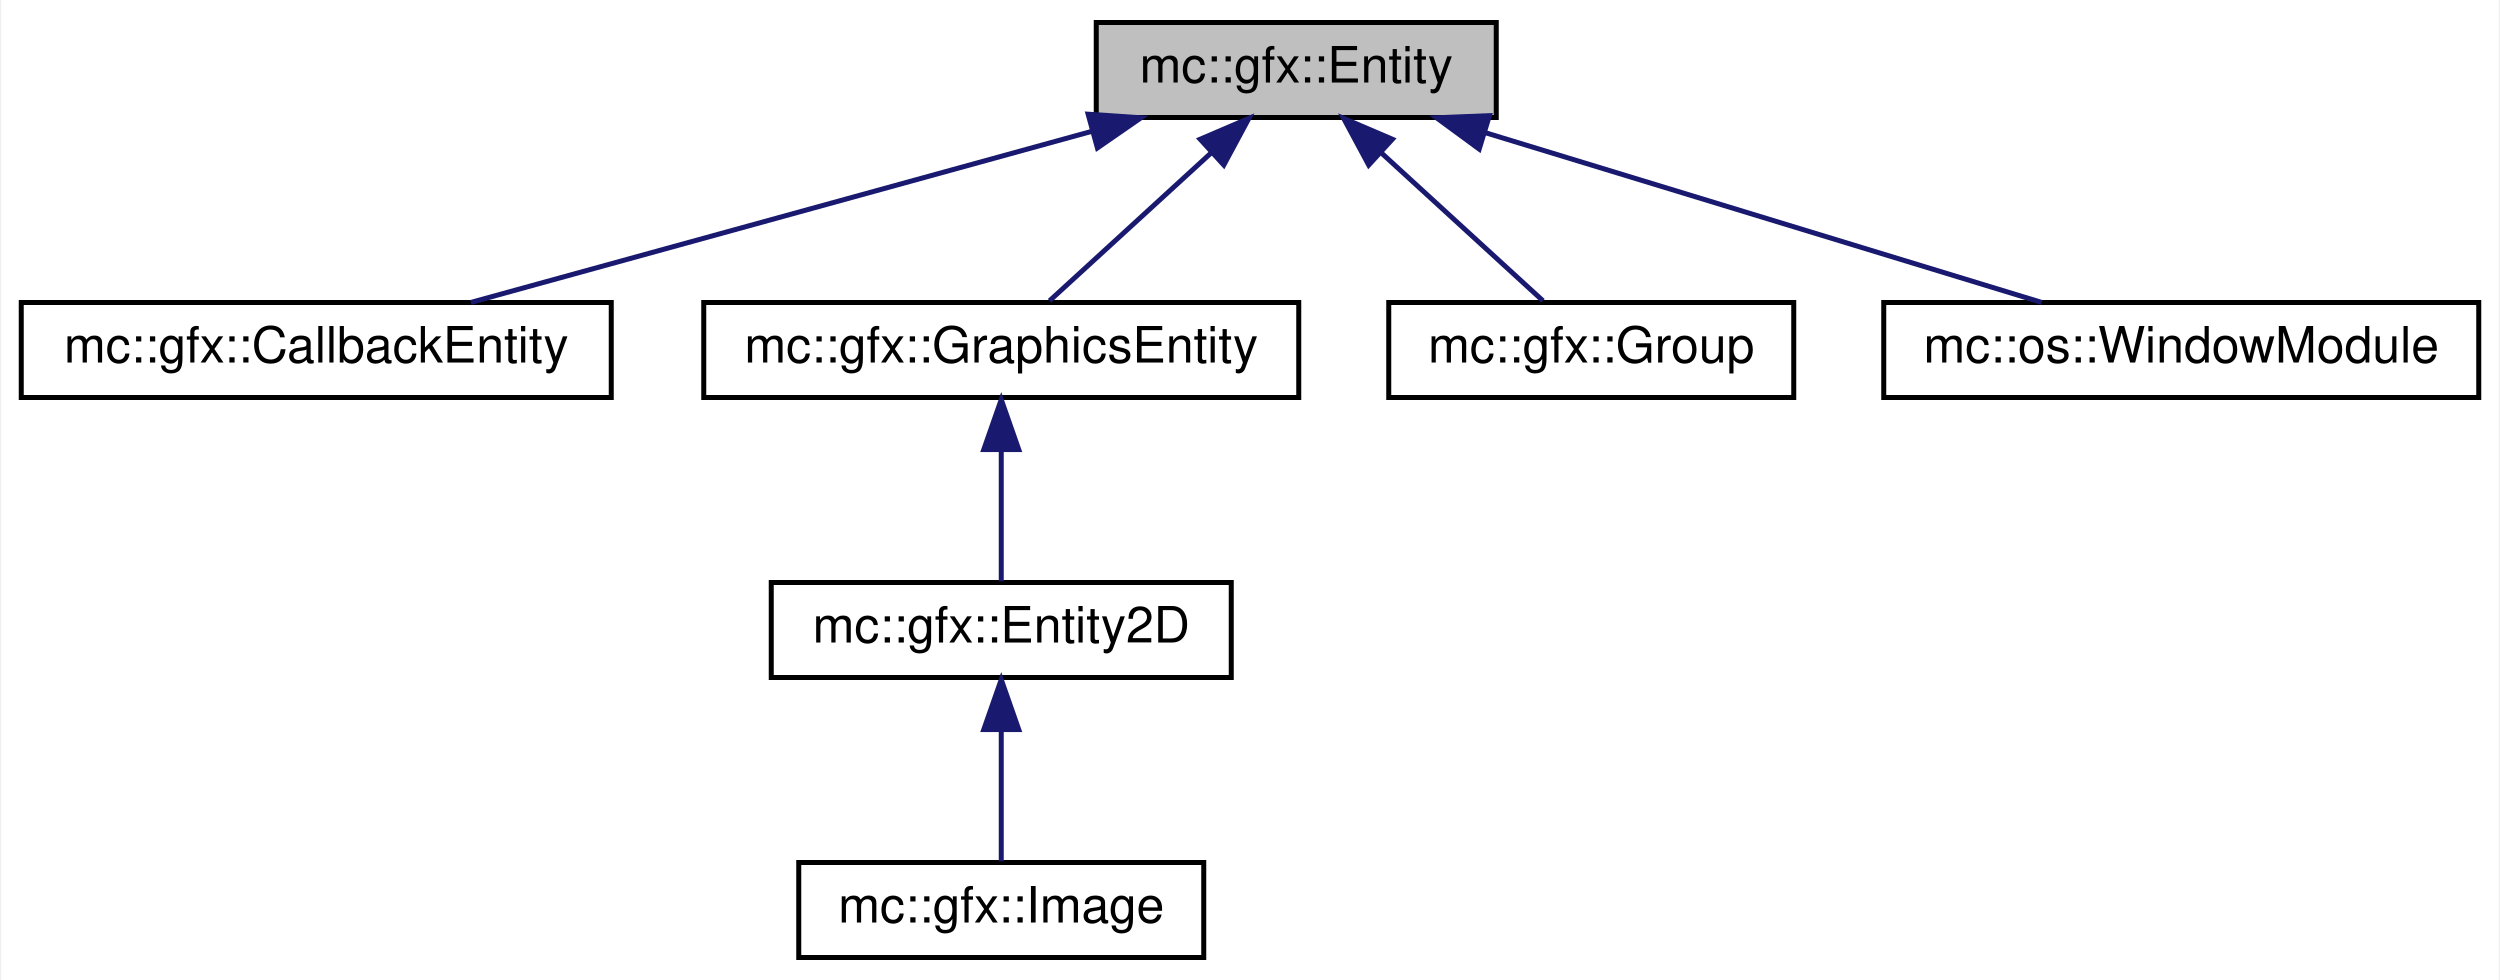
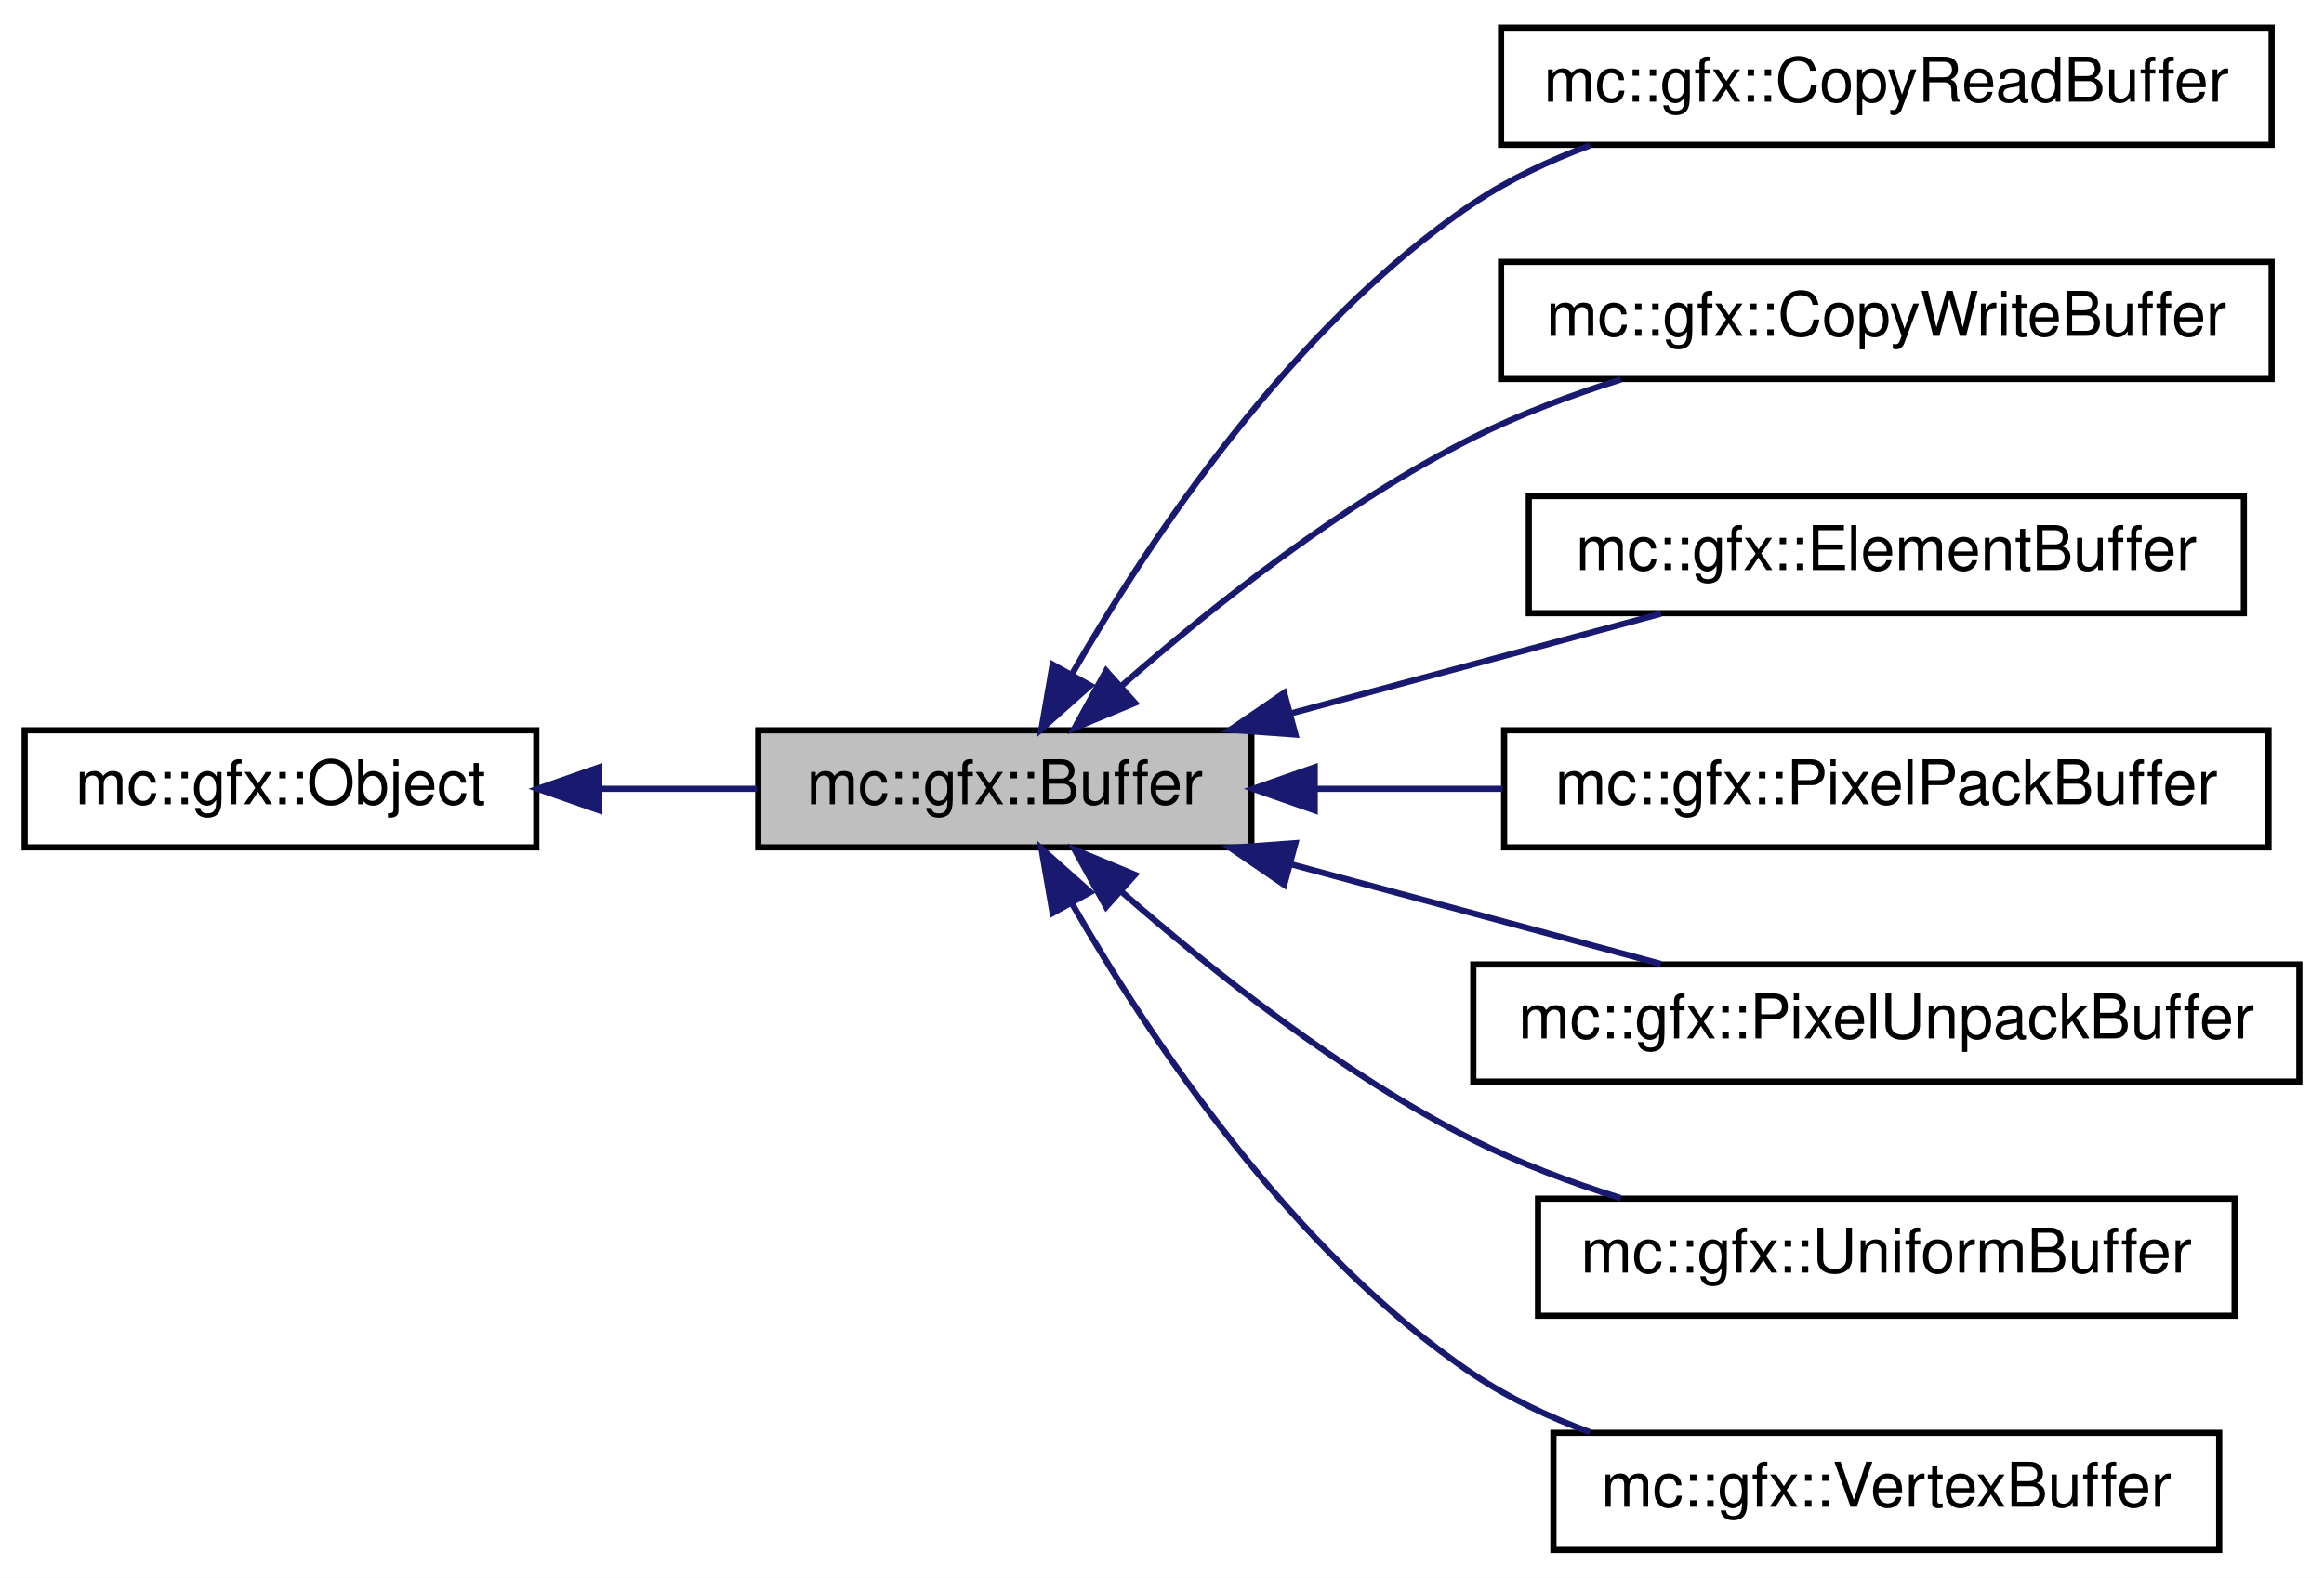
- <svg xmlns="http://www.w3.org/2000/svg" xmlns:xlink="http://www.w3.org/1999/xlink" width="500pt" height="196pt" viewBox="0.00 0.00 499.50 196.00">
-   <g id="graph0" class="graph" transform="scale(1 1) rotate(0) translate(4 192)">
-     <polygon fill="white" stroke="none" points="-4,4 -4,-192 495.5,-192 495.5,4 -4,4" />
+ <svg xmlns="http://www.w3.org/2000/svg" xmlns:xlink="http://www.w3.org/1999/xlink" width="377pt" height="256pt" viewBox="0.00 0.00 377.00 256.00">
+   <g id="graph0" class="graph" transform="scale(1 1) rotate(0) translate(4 252)">
+     <polygon fill="white" stroke="none" points="-4,4 -4,-252 373,-252 373,4 -4,4" />
    <g id="node1" class="node">
-       <polygon fill="#bfbfbf" stroke="black" points="215,-168.5 215,-187.5 295,-187.5 295,-168.5 215,-168.5" />
-       <text text-anchor="middle" x="255" y="-175.5" font-family="Helvetica,sans-Serif" font-size="10.00">mc::gfx::Entity</text>
+       <polygon fill="#bfbfbf" stroke="black" points="119,-114.5 119,-133.5 199,-133.5 199,-114.5 119,-114.5" />
+       <text text-anchor="middle" x="159" y="-121.5" font-family="Helvetica,sans-Serif" font-size="10.00">mc::gfx::Buffer</text>
+     </g>
+     <g id="node3" class="node">
+       <g id="a_node3">
+         <a xlink:href="../../da/d45/a00011.html" target="_top" xlink:title="Special buffer with no extra semantics to be used as a proxy in copying. ">
+           <polygon fill="white" stroke="black" points="239.5,-228.5 239.5,-247.5 364.5,-247.5 364.5,-228.5 239.5,-228.5" />
+           <text text-anchor="middle" x="302" y="-235.5" font-family="Helvetica,sans-Serif" font-size="10.00">mc::gfx::CopyReadBuffer</text>
+         </a>
+       </g>
+     </g>
+     <g id="edge2" class="edge">
+       <path fill="none" stroke="midnightblue" d="M169.862,-142.559C182.249,-164.099 205.501,-199.189 235,-219 240.741,-222.856 247.269,-225.94 253.932,-228.403" />
+       <polygon fill="midnightblue" stroke="midnightblue" points="172.867,-140.762 164.951,-133.72 166.748,-144.161 172.867,-140.762" />
+     </g>
+     <g id="node4" class="node">
+       <g id="a_node4">
+         <a xlink:href="../../df/d86/a00012.html" target="_top" xlink:title="Special buffer with no extra semantics to be used as a proxy in copying. ">
+           <polygon fill="white" stroke="black" points="239.5,-190.5 239.5,-209.5 364.5,-209.5 364.5,-190.5 239.5,-190.5" />
+           <text text-anchor="middle" x="302" y="-197.5" font-family="Helvetica,sans-Serif" font-size="10.00">mc::gfx::CopyWriteBuffer</text>
+         </a>
+       </g>
+     </g>
+     <g id="edge3" class="edge">
+       <path fill="none" stroke="midnightblue" d="M177.984,-140.739C192.426,-153.385 213.739,-170.331 235,-181 242.46,-184.743 250.775,-187.86 258.92,-190.413" />
+       <polygon fill="midnightblue" stroke="midnightblue" points="180.108,-137.942 170.327,-133.87 175.433,-143.153 180.108,-137.942" />
+     </g>
+     <g id="node5" class="node">
+       <g id="a_node5">
+         <a xlink:href="../../d7/dd4/a00013.html" target="_top" xlink:title="Stores element indices to save vertex data. ">
+           <polygon fill="white" stroke="black" points="244,-152.5 244,-171.5 360,-171.5 360,-152.5 244,-152.5" />
+           <text text-anchor="middle" x="302" y="-159.5" font-family="Helvetica,sans-Serif" font-size="10.00">mc::gfx::ElementBuffer</text>
+         </a>
+       </g>
+     </g>
+     <g id="edge4" class="edge">
+       <path fill="none" stroke="midnightblue" d="M205.44,-136.246C224.875,-141.484 247.231,-147.509 265.431,-152.414" />
+       <polygon fill="midnightblue" stroke="midnightblue" points="206.147,-132.812 195.58,-133.589 204.325,-139.571 206.147,-132.812" />
+     </g>
+     <g id="node6" class="node">
+       <g id="a_node6">
+         <a xlink:href="../../dc/d3c/a00028.html" target="_top" xlink:title="Special buffer that excels at asynchronous pixel transfer operations. ">
+           <polygon fill="white" stroke="black" points="240,-114.5 240,-133.5 364,-133.5 364,-114.5 240,-114.5" />
+           <text text-anchor="middle" x="302" y="-121.5" font-family="Helvetica,sans-Serif" font-size="10.00">mc::gfx::PixelPackBuffer</text>
+         </a>
+       </g>
+     </g>
+     <g id="edge5" class="edge">
+       <path fill="none" stroke="midnightblue" d="M209.586,-124C219.337,-124 229.674,-124 239.754,-124" />
+       <polygon fill="midnightblue" stroke="midnightblue" points="209.276,-120.5 199.276,-124 209.276,-127.5 209.276,-120.5" />
+     </g>
+     <g id="node7" class="node">
+       <g id="a_node7">
+         <a xlink:href="../../d5/d16/a00029.html" target="_top" xlink:title="Special buffer that excels at asynchronous pixel transfer operations. ">
+           <polygon fill="white" stroke="black" points="235,-76.5 235,-95.5 369,-95.5 369,-76.5 235,-76.5" />
+           <text text-anchor="middle" x="302" y="-83.5" font-family="Helvetica,sans-Serif" font-size="10.00">mc::gfx::PixelUnpackBuffer</text>
+         </a>
+       </g>
+     </g>
+     <g id="edge6" class="edge">
+       <path fill="none" stroke="midnightblue" d="M205.44,-111.754C224.875,-106.516 247.231,-100.491 265.431,-95.586" />
+       <polygon fill="midnightblue" stroke="midnightblue" points="204.325,-108.429 195.58,-114.411 206.147,-115.188 204.325,-108.429" />
+     </g>
+     <g id="node8" class="node">
+       <g id="a_node8">
+         <a xlink:href="../../db/d3a/a00040.html" target="_top" xlink:title="Stores uniform data for a shader in the form of a buffer. ">
+           <polygon fill="white" stroke="black" points="245.5,-38.5 245.5,-57.5 358.5,-57.5 358.5,-38.5 245.5,-38.5" />
+           <text text-anchor="middle" x="302" y="-45.5" font-family="Helvetica,sans-Serif" font-size="10.00">mc::gfx::UniformBuffer</text>
+         </a>
+       </g>
+     </g>
+     <g id="edge7" class="edge">
+       <path fill="none" stroke="midnightblue" d="M177.984,-107.261C192.426,-94.615 213.739,-77.669 235,-67 242.46,-63.257 250.775,-60.14 258.92,-57.587" />
+       <polygon fill="midnightblue" stroke="midnightblue" points="175.433,-104.847 170.327,-114.13 180.108,-110.058 175.433,-104.847" />
+     </g>
+     <g id="node9" class="node">
+       <g id="a_node9">
+         <a xlink:href="../../d6/d42/a00043.html" target="_top" xlink:title="Stores vertex data for a `VertexArray. ">
+           <polygon fill="white" stroke="black" points="248,-0.5 248,-19.5 356,-19.5 356,-0.5 248,-0.5" />
+           <text text-anchor="middle" x="302" y="-7.5" font-family="Helvetica,sans-Serif" font-size="10.00">mc::gfx::VertexBuffer</text>
+         </a>
+       </g>
+     </g>
+     <g id="edge8" class="edge">
+       <path fill="none" stroke="midnightblue" d="M169.862,-105.441C182.249,-83.901 205.501,-48.811 235,-29 240.741,-25.144 247.269,-22.06 253.932,-19.597" />
+       <polygon fill="midnightblue" stroke="midnightblue" points="166.748,-103.839 164.951,-114.28 172.867,-107.238 166.748,-103.839" />
    </g>
    <g id="node2" class="node">
      <g id="a_node2">
-         <a xlink:href="../../d4/dee/a00008.html" target="_top" xlink:title="mc::gfx::CallbackEntity">
-           <polygon fill="white" stroke="black" points="0,-112.5 0,-131.5 118,-131.5 118,-112.5 0,-112.5" />
-           <text text-anchor="middle" x="59" y="-119.5" font-family="Helvetica,sans-Serif" font-size="10.00">mc::gfx::CallbackEntity</text>
+         <a xlink:href="../../d0/d33/a00027.html" target="_top" xlink:title="Represents a OpenGL object in memory. ">
+           <polygon fill="white" stroke="black" points="0,-114.5 0,-133.5 83,-133.5 83,-114.5 0,-114.5" />
+           <text text-anchor="middle" x="41.5" y="-121.5" font-family="Helvetica,sans-Serif" font-size="10.00">mc::gfx::Object</text>
        </a>
      </g>
    </g>
    <g id="edge1" class="edge">
-       <path fill="none" stroke="midnightblue" d="M213.98,-165.699C176.989,-155.507 123.4,-140.743 89.912,-131.516" />
-       <polygon fill="midnightblue" stroke="midnightblue" points="213.373,-169.162 223.943,-168.444 215.232,-162.413 213.373,-169.162" />
-     </g>
-     <g id="node3" class="node">
-       <g id="a_node3">
-         <a xlink:href="../../dd/d1b/a00015.html" target="_top" xlink:title="mc::gfx::GraphicsEntity">
-           <polygon fill="white" stroke="black" points="136.5,-112.5 136.5,-131.5 255.5,-131.5 255.5,-112.5 136.5,-112.5" />
-           <text text-anchor="middle" x="196" y="-119.5" font-family="Helvetica,sans-Serif" font-size="10.00">mc::gfx::GraphicsEntity</text>
-         </a>
-       </g>
-     </g>
-     <g id="edge2" class="edge">
-       <path fill="none" stroke="midnightblue" d="M238.105,-161.537C227.585,-151.909 214.431,-139.869 205.652,-131.834" />
-       <polygon fill="midnightblue" stroke="midnightblue" points="235.781,-164.154 245.521,-168.324 240.507,-158.99 235.781,-164.154" />
-     </g>
-     <g id="node6" class="node">
-       <g id="a_node6">
-         <a xlink:href="../../d7/d7a/a00016.html" target="_top" xlink:title="mc::gfx::Group">
-           <polygon fill="white" stroke="black" points="273.5,-112.5 273.5,-131.5 354.5,-131.5 354.5,-112.5 273.5,-112.5" />
-           <text text-anchor="middle" x="314" y="-119.5" font-family="Helvetica,sans-Serif" font-size="10.00">mc::gfx::Group</text>
-         </a>
-       </g>
-     </g>
-     <g id="edge5" class="edge">
-       <path fill="none" stroke="midnightblue" d="M271.895,-161.537C282.415,-151.909 295.569,-139.869 304.348,-131.834" />
-       <polygon fill="midnightblue" stroke="midnightblue" points="269.493,-158.99 264.479,-168.324 274.219,-164.154 269.493,-158.99" />
-     </g>
-     <g id="node7" class="node">
-       <g id="a_node7">
-         <a xlink:href="../../d1/dc6/a00037.html" target="_top" xlink:title="mc::os::WindowModule">
-           <polygon fill="white" stroke="black" points="372.5,-112.5 372.5,-131.5 491.5,-131.5 491.5,-112.5 372.5,-112.5" />
-           <text text-anchor="middle" x="432" y="-119.5" font-family="Helvetica,sans-Serif" font-size="10.00">mc::os::WindowModule</text>
-         </a>
-       </g>
-     </g>
-     <g id="edge6" class="edge">
-       <path fill="none" stroke="midnightblue" d="M292.903,-165.436C326.275,-155.255 374.101,-140.664 404.085,-131.516" />
-       <polygon fill="midnightblue" stroke="midnightblue" points="291.59,-162.178 283.046,-168.444 293.632,-168.873 291.59,-162.178" />
-     </g>
-     <g id="node4" class="node">
-       <g id="a_node4">
-         <a xlink:href="../../df/d86/a00012.html" target="_top" xlink:title="mc::gfx::Entity2D">
-           <polygon fill="white" stroke="black" points="150,-56.5 150,-75.5 242,-75.5 242,-56.5 150,-56.5" />
-           <text text-anchor="middle" x="196" y="-63.5" font-family="Helvetica,sans-Serif" font-size="10.00">mc::gfx::Entity2D</text>
-         </a>
-       </g>
-     </g>
-     <g id="edge3" class="edge">
-       <path fill="none" stroke="midnightblue" d="M196,-101.805C196,-92.91 196,-82.78 196,-75.751" />
-       <polygon fill="midnightblue" stroke="midnightblue" points="192.5,-102.083 196,-112.083 199.5,-102.083 192.5,-102.083" />
-     </g>
-     <g id="node5" class="node">
-       <g id="a_node5">
-         <a xlink:href="../../d4/d51/a00017.html" target="_top" xlink:title="mc::gfx::Image">
-           <polygon fill="white" stroke="black" points="155.5,-0.5 155.5,-19.5 236.5,-19.5 236.5,-0.5 155.5,-0.5" />
-           <text text-anchor="middle" x="196" y="-7.5" font-family="Helvetica,sans-Serif" font-size="10.00">mc::gfx::Image</text>
-         </a>
-       </g>
-     </g>
-     <g id="edge4" class="edge">
-       <path fill="none" stroke="midnightblue" d="M196,-45.804C196,-36.91 196,-26.78 196,-19.751" />
-       <polygon fill="midnightblue" stroke="midnightblue" points="192.5,-46.083 196,-56.083 199.5,-46.083 192.5,-46.083" />
+       <path fill="none" stroke="midnightblue" d="M93.446,-124C101.952,-124 110.657,-124 118.81,-124" />
+       <polygon fill="midnightblue" stroke="midnightblue" points="93.221,-120.5 83.221,-124 93.221,-127.5 93.221,-120.5" />
    </g>
  </g>
</svg>
